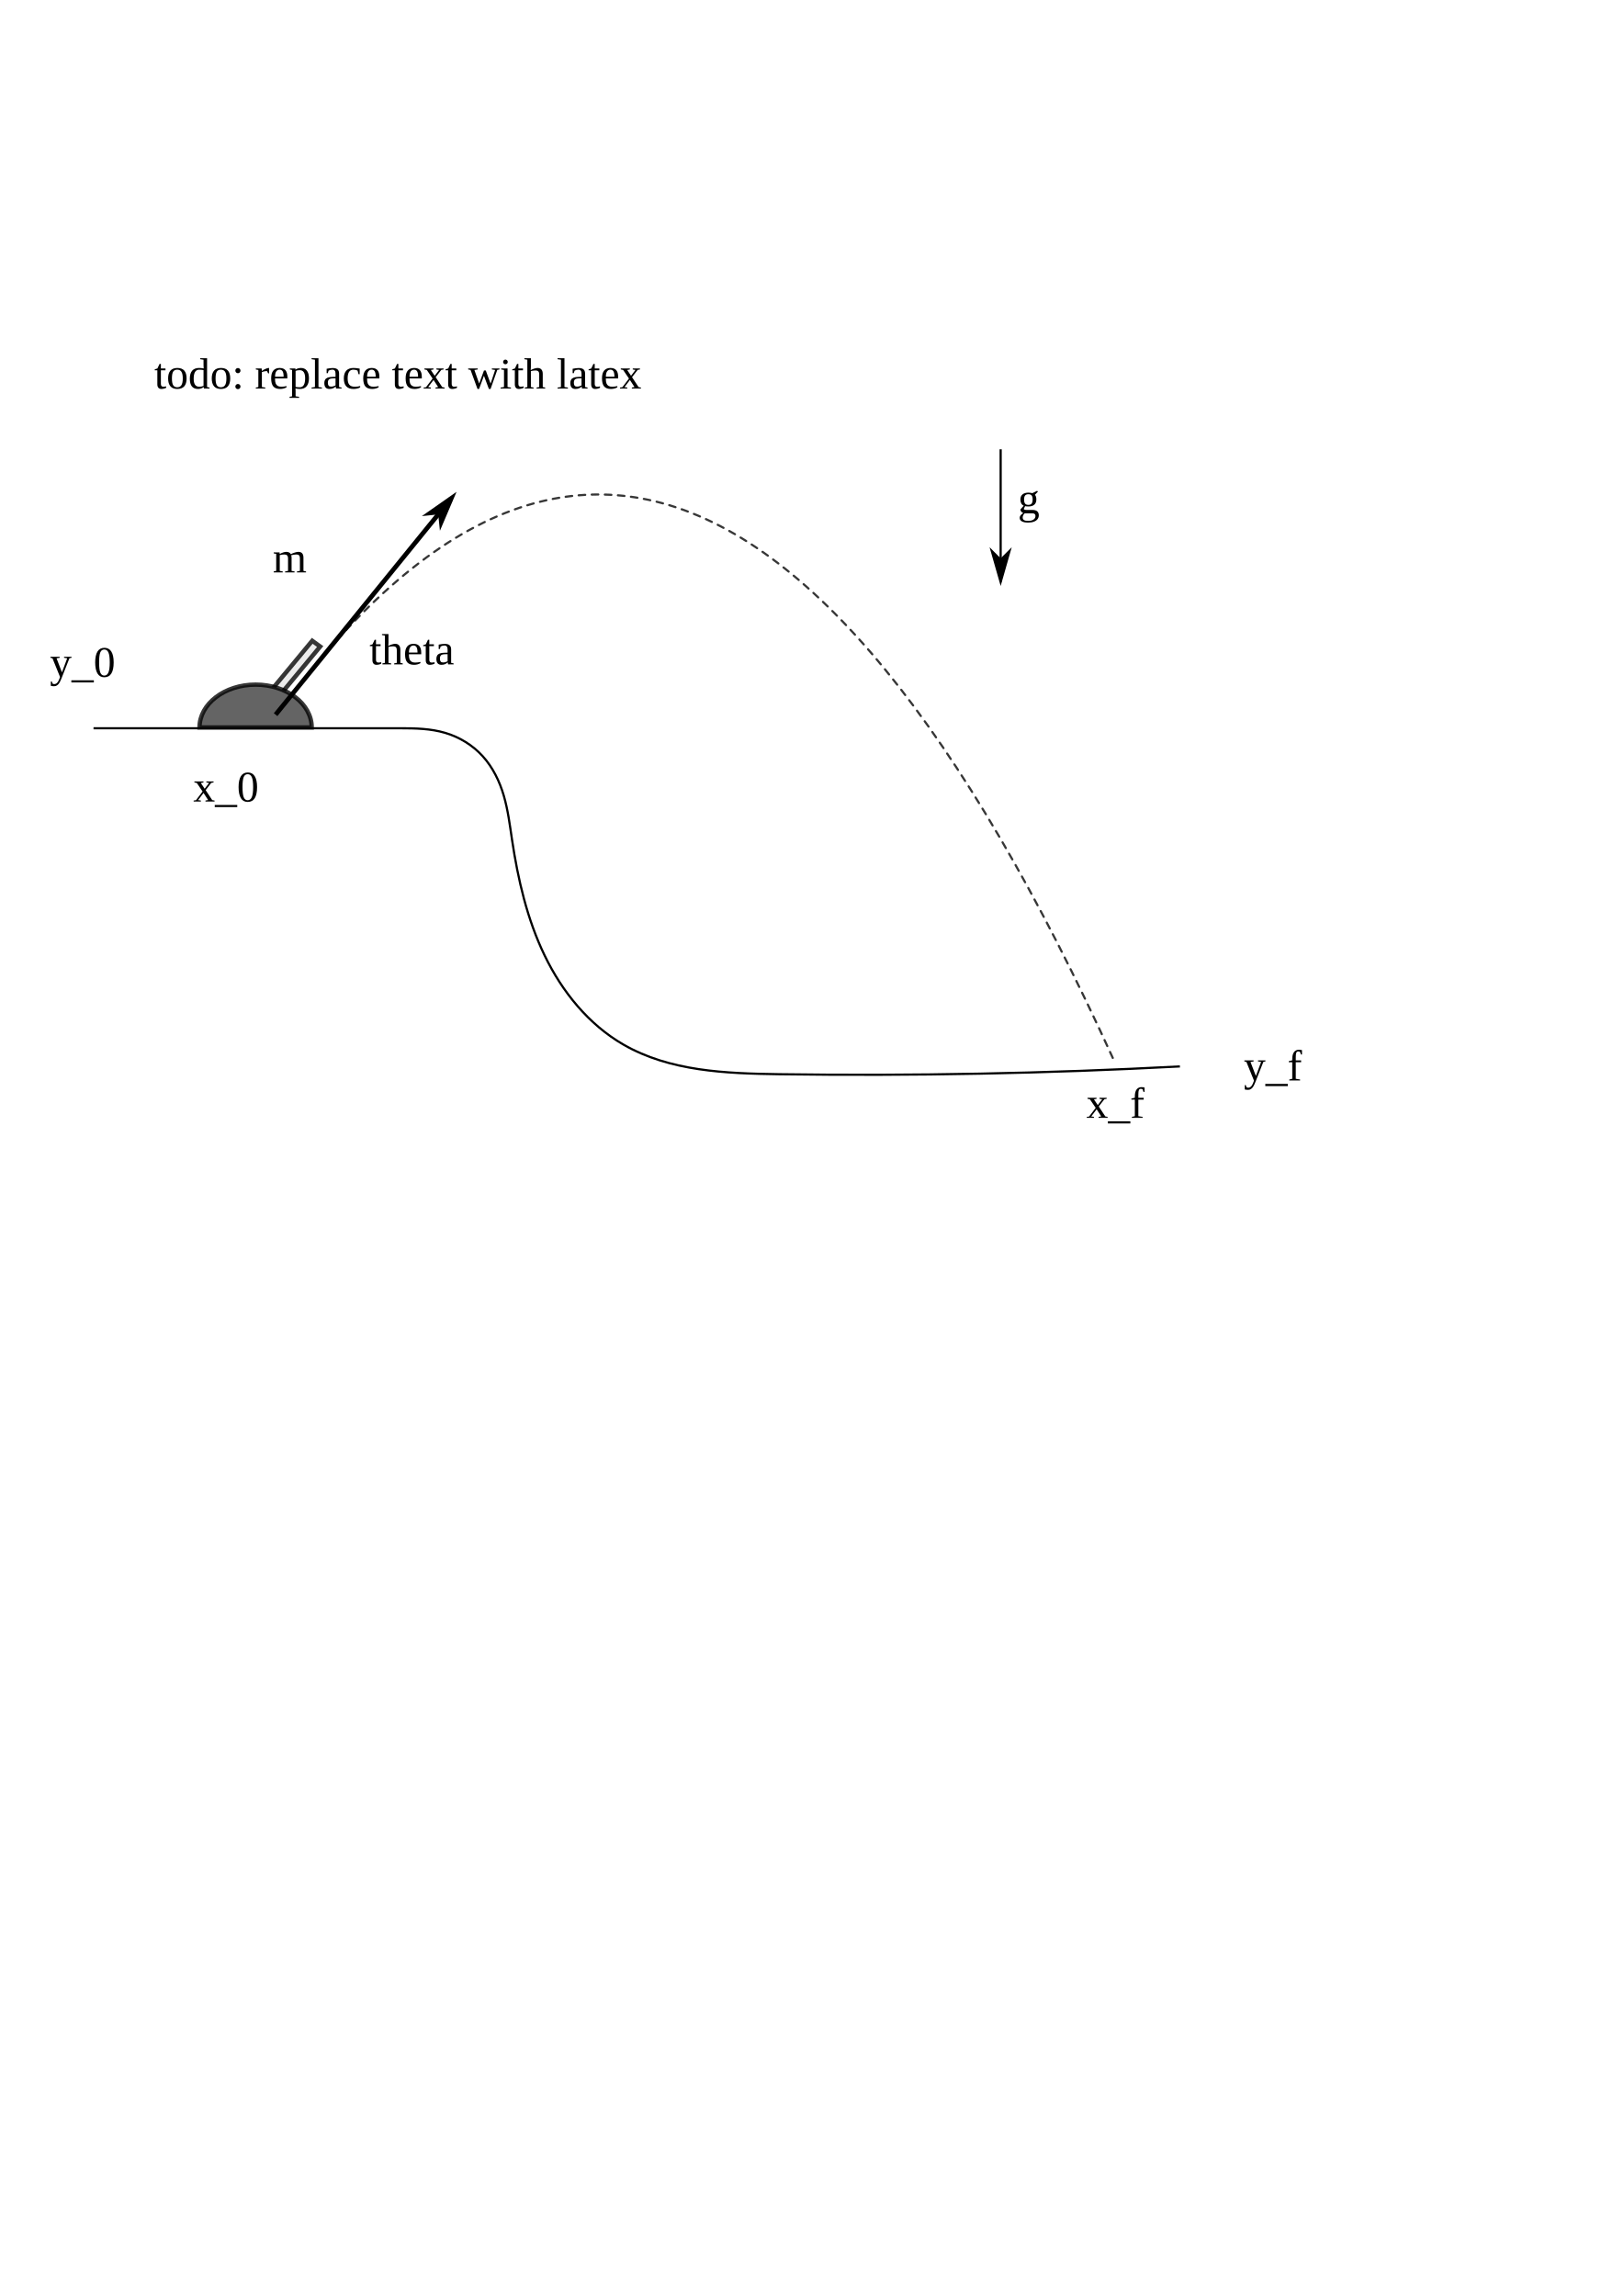
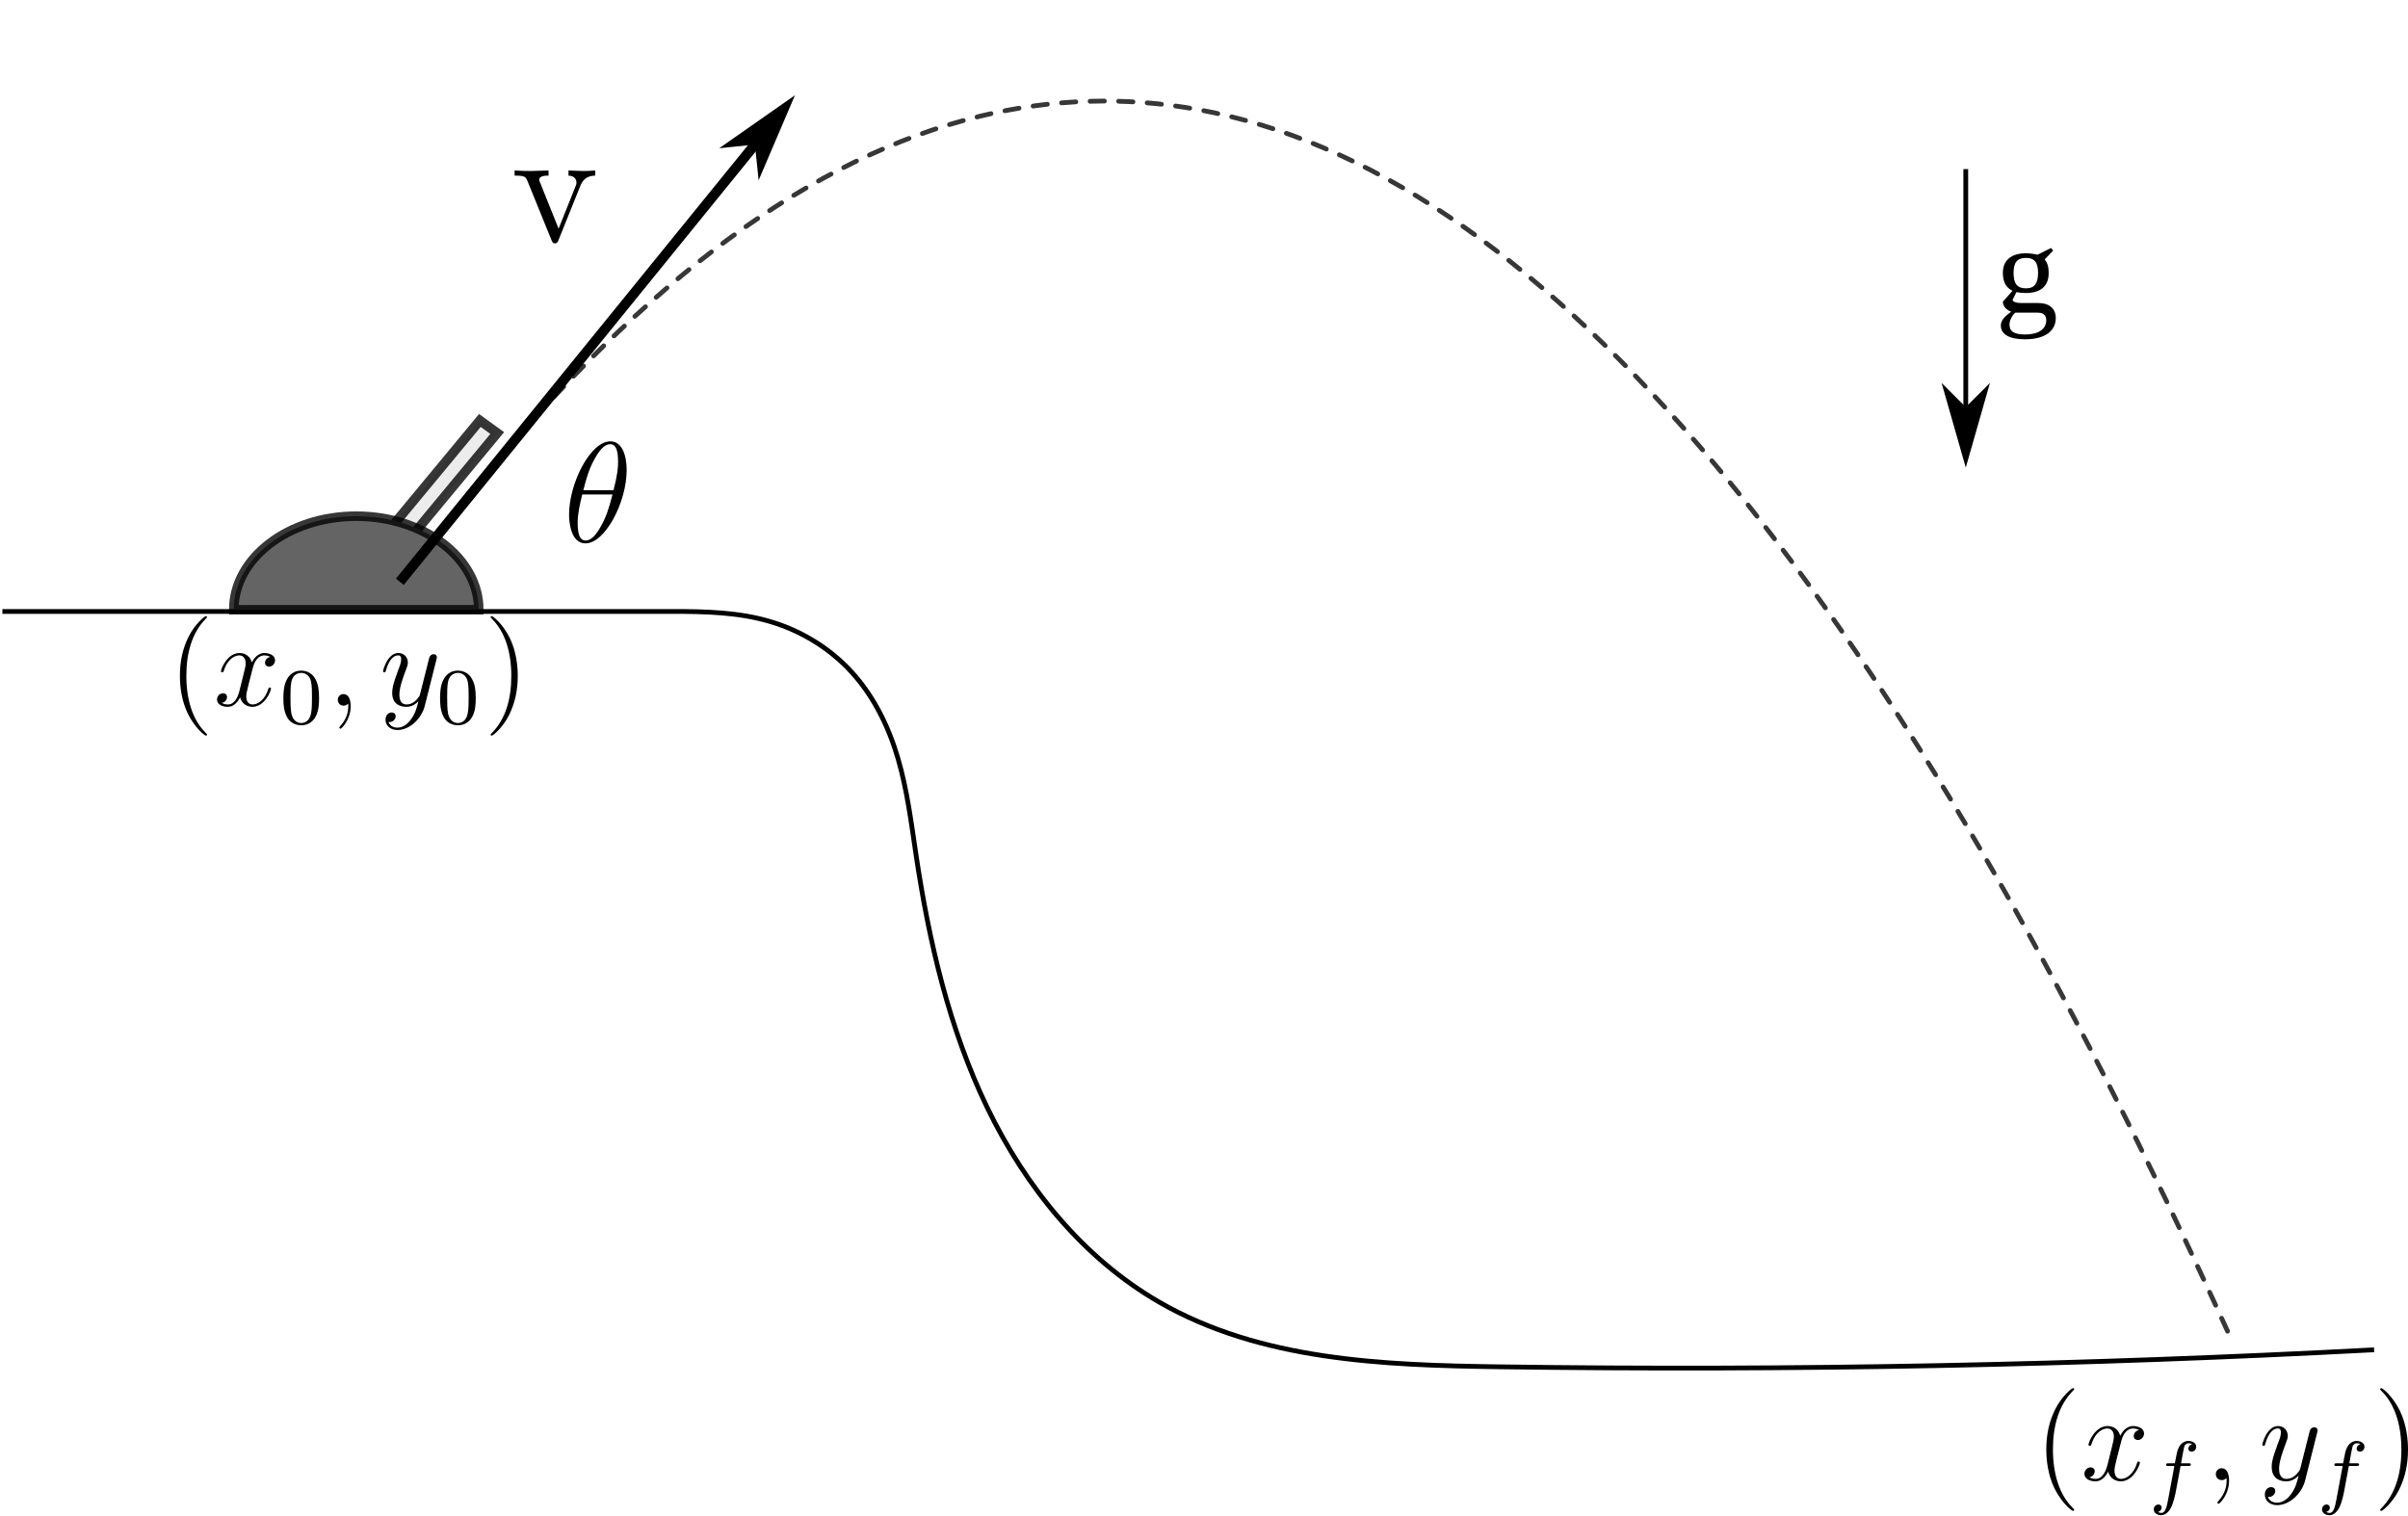
- <svg xmlns="http://www.w3.org/2000/svg" version="1.1" id="svg2" height="1052.362" width="744.094">
+ <svg xmlns="http://www.w3.org/2000/svg" xmlns:xlink="http://www.w3.org/1999/xlink" version="1.1" id="svg2" height="318.079" width="505.473">
  <defs id="defs4">
-     <marker style="overflow:visible;" id="Arrow1Mend" refX="0.0" refY="0.0" orient="auto">
-       <path transform="scale(0.4) rotate(180) translate(10,0)" style="fill-rule:evenodd;stroke:#000000;stroke-width:1.0pt;marker-start:none;" d="M 0.0,0.0 L 5.0,-5.0 L -12.5,0.0 L 5.0,5.0 L 0.0,0.0 z " id="path3779" />
+     <marker style="overflow:visible" id="Arrow1Mend" refX="0" refY="0" orient="auto">
+       <path transform="matrix(-0.4,0,0,-0.4,-4,0)" style="fill-rule:evenodd;stroke:#000000;stroke-width:1pt;marker-start:none" d="M 0,0 5,-5 -12.5,0 5,5 0,0 z" id="path3779" />
    </marker>
-     <marker style="overflow:visible;" id="Arrow1Lend" refX="0.0" refY="0.0" orient="auto">
-       <path transform="scale(0.8) rotate(180) translate(12.5,0)" style="fill-rule:evenodd;stroke:#000000;stroke-width:1.0pt;marker-start:none;" d="M 0.0,0.0 L 5.0,-5.0 L -12.5,0.0 L 5.0,5.0 L 0.0,0.0 z " id="path3773" />
+     <marker style="overflow:visible" id="Arrow1Lend" refX="0" refY="0" orient="auto">
+       <path transform="matrix(-0.8,0,0,-0.8,-10,0)" style="fill-rule:evenodd;stroke:#000000;stroke-width:1pt;marker-start:none" d="M 0,0 5,-5 -12.5,0 5,5 0,0 z" id="path3773" />
    </marker>
+     <path id="g248" d="m 3.912,-2.552 c 0,-0.856 -0.088,-1.376 -0.352,-1.888 -0.352,-0.704 -1,-0.88 -1.44,-0.88 -1.008,0 -1.376,0.752 -1.488,0.976 -0.288,0.584 -0.304,1.376 -0.304,1.792 0,0.528 0.024,1.336 0.408,1.976 0.368,0.592 0.96,0.744 1.384,0.744 0.384,0 1.072,-0.12 1.472,-0.912 0.296,-0.576 0.32,-1.288 0.32,-1.808 z M 2.12,-0.056 C 1.848,-0.056 1.296,-0.184 1.128,-1.024 1.04,-1.48 1.04,-2.232 1.04,-2.648 1.04,-3.2 1.04,-3.76 1.128,-4.2 1.296,-5.016 1.92,-5.096 2.12,-5.096 c 0.272,0 0.824,0.136 0.984,0.864 0.096,0.44 0.096,1.04 0.096,1.584 0,0.472 0,1.192 -0.096,1.64 -0.168,0.84 -0.72,0.952 -0.984,0.952 z" />
+     <path id="g1121" d="M 3.156,1.344 C 2.832,1.8 2.364,2.208 1.776,2.208 c -0.144,0 -0.72,-0.024 -0.9,-0.576 0.036,0.012 0.096,0.012 0.12,0.012 0.36,0 0.6,-0.312 0.6,-0.588 0,-0.276 -0.228,-0.372 -0.408,-0.372 -0.192,0 -0.612,0.144 -0.612,0.732 0,0.612 0.516,1.032 1.2,1.032 1.2,0 2.412,-1.104 2.748,-2.436 L 5.7,-4.668 c 0.012,-0.06 0.036,-0.132 0.036,-0.204 0,-0.18 -0.144,-0.3 -0.324,-0.3 -0.108,0 -0.36,0.048 -0.456,0.408 l -0.888,3.528 c -0.06,0.216 -0.06,0.24 -0.156,0.372 -0.24,0.336 -0.636,0.744 -1.212,0.744 -0.672,0 -0.732,-0.66 -0.732,-0.984 0,-0.684 0.324,-1.608 0.648,-2.472 0.132,-0.348 0.204,-0.516 0.204,-0.756 0,-0.504 -0.36,-0.96 -0.948,-0.96 -1.104,0 -1.548,1.74 -1.548,1.836 0,0.048 0.048,0.108 0.132,0.108 0.108,0 0.12,-0.048 0.168,-0.216 0.288,-1.008 0.744,-1.488 1.212,-1.488 0.108,0 0.312,0 0.312,0.396 0,0.312 -0.132,0.66 -0.312,1.116 -0.588,1.572 -0.588,1.968 -0.588,2.256 0,1.14 0.816,1.404 1.416,1.404 0.348,0 0.78,-0.108 1.2,-0.552 l 0.012,0.012 c -0.18,0.708 -0.3,1.176 -0.72,1.764 z" />
+     <path id="g1120" d="m 5.688,-4.896 c -0.384,0.072 -0.528,0.36 -0.528,0.588 0,0.288 0.228,0.384 0.396,0.384 0.36,0 0.612,-0.312 0.612,-0.636 0,-0.504 -0.576,-0.732 -1.08,-0.732 -0.732,0 -1.14,0.72 -1.248,0.948 -0.276,-0.9 -1.02,-0.948 -1.236,-0.948 -1.224,0 -1.872,1.572 -1.872,1.836 0,0.048 0.048,0.108 0.132,0.108 0.096,0 0.12,-0.072 0.144,-0.12 0.408,-1.332 1.212,-1.584 1.56,-1.584 0.54,0 0.648,0.504 0.648,0.792 0,0.264 -0.072,0.54 -0.216,1.116 -0.192,0.768 -0.24,0.948 -0.408,1.644 -0.18,0.72 -0.528,1.38 -1.164,1.38 -0.06,0 -0.36,0 -0.612,-0.156 0.432,-0.084 0.528,-0.444 0.528,-0.588 0,-0.24 -0.18,-0.384 -0.408,-0.384 -0.288,0 -0.6,0.252 -0.6,0.636 0,0.504 0.564,0.732 1.08,0.732 0.576,0 0.984,-0.456 1.236,-0.948 0.192,0.708 0.792,0.948 1.236,0.948 1.224,0 1.872,-1.572 1.872,-1.836 0,-0.06 -0.048,-0.108 -0.12,-0.108 -0.108,0 -0.12,0.06 -0.156,0.156 -0.324,1.056 -1.02,1.548 -1.56,1.548 -0.42,0 -0.648,-0.312 -0.648,-0.804 0,-0.264 0.048,-0.456 0.24,-1.248 0.144,-0.552 0.3,-1.188 0.42,-1.632 0.18,-0.72 0.588,-1.248 1.14,-1.248 0.024,0 0.36,0 0.612,0.156 z" />
+     <path id="g159" d="m 2.34,0.048 c 0,-0.696 -0.228,-1.212 -0.72,-1.212 -0.384,0 -0.576,0.312 -0.576,0.576 C 1.044,-0.324 1.224,0 1.632,0 1.788,0 1.92,-0.048 2.028,-0.156 2.052,-0.18 2.064,-0.18 2.076,-0.18 2.1,-0.18 2.1,-0.012 2.1,0.048 2.1,0.444 2.028,1.224 1.332,2.004 1.2,2.148 1.2,2.172 1.2,2.196 c 0,0.06 0.06,0.12 0.12,0.12 0.096,0 1.02,-0.888 1.02,-2.268 z" />
+     <path id="g041" d="M 3.384,-2.988 C 3.384,-3.9 3.264,-5.388 2.592,-6.78 1.884,-8.22 0.9,-9 0.768,-9 0.72,-9 0.66,-8.976 0.66,-8.904 c 0,0.036 0,0.06 0.204,0.264 1.2,1.212 1.872,3.192 1.872,5.64 0,2.328 -0.564,4.332 -1.956,5.748 -0.12,0.108 -0.12,0.132 -0.12,0.168 0,0.072 0.06,0.096 0.108,0.096 0.156,0 1.14,-0.864 1.728,-2.04 0.612,-1.224 0.888,-2.52 0.888,-3.96 z" />
+     <path id="g040" d="M 3.9,2.916 C 3.9,2.88 3.9,2.856 3.696,2.652 2.496,1.44 1.824,-0.54 1.824,-2.988 1.824,-5.316 2.388,-7.32 3.78,-8.736 3.9,-8.844 3.9,-8.868 3.9,-8.904 3.9,-8.976 3.84,-9 3.792,-9 c -0.156,0 -1.14,0.864 -1.728,2.04 -0.612,1.212 -0.888,2.496 -0.888,3.972 0,1.068 0.168,2.496 0.792,3.78 0.708,1.44 1.692,2.22 1.824,2.22 C 3.84,3.012 3.9,2.988 3.9,2.916 z" />
+     <path id="g1121-2" d="M 3.156,1.344 C 2.832,1.8 2.364,2.208 1.776,2.208 c -0.144,0 -0.72,-0.024 -0.9,-0.576 0.036,0.012 0.096,0.012 0.12,0.012 0.36,0 0.6,-0.312 0.6,-0.588 0,-0.276 -0.228,-0.372 -0.408,-0.372 -0.192,0 -0.612,0.144 -0.612,0.732 0,0.612 0.516,1.032 1.2,1.032 1.2,0 2.412,-1.104 2.748,-2.436 L 5.7,-4.668 c 0.012,-0.06 0.036,-0.132 0.036,-0.204 0,-0.18 -0.144,-0.3 -0.324,-0.3 -0.108,0 -0.36,0.048 -0.456,0.408 l -0.888,3.528 c -0.06,0.216 -0.06,0.24 -0.156,0.372 -0.24,0.336 -0.636,0.744 -1.212,0.744 -0.672,0 -0.732,-0.66 -0.732,-0.984 0,-0.684 0.324,-1.608 0.648,-2.472 0.132,-0.348 0.204,-0.516 0.204,-0.756 0,-0.504 -0.36,-0.96 -0.948,-0.96 -1.104,0 -1.548,1.74 -1.548,1.836 0,0.048 0.048,0.108 0.132,0.108 0.108,0 0.12,-0.048 0.168,-0.216 0.288,-1.008 0.744,-1.488 1.212,-1.488 0.108,0 0.312,0 0.312,0.396 0,0.312 -0.132,0.66 -0.312,1.116 -0.588,1.572 -0.588,1.968 -0.588,2.256 0,1.14 0.816,1.404 1.416,1.404 0.348,0 0.78,-0.108 1.2,-0.552 l 0.012,0.012 c -0.18,0.708 -0.3,1.176 -0.72,1.764 z" />
+     <path id="g1120-0" d="m 5.688,-4.896 c -0.384,0.072 -0.528,0.36 -0.528,0.588 0,0.288 0.228,0.384 0.396,0.384 0.36,0 0.612,-0.312 0.612,-0.636 0,-0.504 -0.576,-0.732 -1.08,-0.732 -0.732,0 -1.14,0.72 -1.248,0.948 -0.276,-0.9 -1.02,-0.948 -1.236,-0.948 -1.224,0 -1.872,1.572 -1.872,1.836 0,0.048 0.048,0.108 0.132,0.108 0.096,0 0.12,-0.072 0.144,-0.12 0.408,-1.332 1.212,-1.584 1.56,-1.584 0.54,0 0.648,0.504 0.648,0.792 0,0.264 -0.072,0.54 -0.216,1.116 -0.192,0.768 -0.24,0.948 -0.408,1.644 -0.18,0.72 -0.528,1.38 -1.164,1.38 -0.06,0 -0.36,0 -0.612,-0.156 0.432,-0.084 0.528,-0.444 0.528,-0.588 0,-0.24 -0.18,-0.384 -0.408,-0.384 -0.288,0 -0.6,0.252 -0.6,0.636 0,0.504 0.564,0.732 1.08,0.732 0.576,0 0.984,-0.456 1.236,-0.948 0.192,0.708 0.792,0.948 1.236,0.948 1.224,0 1.872,-1.572 1.872,-1.836 0,-0.06 -0.048,-0.108 -0.12,-0.108 -0.108,0 -0.12,0.06 -0.156,0.156 -0.324,1.056 -1.02,1.548 -1.56,1.548 -0.42,0 -0.648,-0.312 -0.648,-0.804 0,-0.264 0.048,-0.456 0.24,-1.248 0.144,-0.552 0.3,-1.188 0.42,-1.632 0.18,-0.72 0.588,-1.248 1.14,-1.248 0.024,0 0.36,0 0.612,0.156 z" />
+     <path id="g159-9" d="m 2.34,0.048 c 0,-0.696 -0.228,-1.212 -0.72,-1.212 -0.384,0 -0.576,0.312 -0.576,0.576 C 1.044,-0.324 1.224,0 1.632,0 1.788,0 1.92,-0.048 2.028,-0.156 2.052,-0.18 2.064,-0.18 2.076,-0.18 2.1,-0.18 2.1,-0.012 2.1,0.048 2.1,0.444 2.028,1.224 1.332,2.004 1.2,2.148 1.2,2.172 1.2,2.196 c 0,0.06 0.06,0.12 0.12,0.12 0.096,0 1.02,-0.888 1.02,-2.268 z" />
+     <path id="g041-2" d="M 3.384,-2.988 C 3.384,-3.9 3.264,-5.388 2.592,-6.78 1.884,-8.22 0.9,-9 0.768,-9 0.72,-9 0.66,-8.976 0.66,-8.904 c 0,0.036 0,0.06 0.204,0.264 1.2,1.212 1.872,3.192 1.872,5.64 0,2.328 -0.564,4.332 -1.956,5.748 -0.12,0.108 -0.12,0.132 -0.12,0.168 0,0.072 0.06,0.096 0.108,0.096 0.156,0 1.14,-0.864 1.728,-2.04 0.612,-1.224 0.888,-2.52 0.888,-3.96 z" />
+     <path id="g040-5" d="M 3.9,2.916 C 3.9,2.88 3.9,2.856 3.696,2.652 2.496,1.44 1.824,-0.54 1.824,-2.988 1.824,-5.316 2.388,-7.32 3.78,-8.736 3.9,-8.844 3.9,-8.868 3.9,-8.904 3.9,-8.976 3.84,-9 3.792,-9 c -0.156,0 -1.14,0.864 -1.728,2.04 -0.612,1.212 -0.888,2.496 -0.888,3.972 0,1.068 0.168,2.496 0.792,3.78 0.708,1.44 1.692,2.22 1.824,2.22 C 3.84,3.012 3.9,2.988 3.9,2.916 z" />
+     <path id="g2102" d="m 3.064,-3.184 h 0.744 c 0.16,0 0.256,0 0.256,-0.152 0,-0.112 -0.104,-0.112 -0.24,-0.112 H 3.112 C 3.24,-4.168 3.32,-4.624 3.4,-4.984 3.432,-5.12 3.456,-5.208 3.576,-5.304 3.68,-5.392 3.744,-5.408 3.832,-5.408 c 0.12,0 0.248,0.024 0.352,0.088 -0.04,0.016 -0.088,0.04 -0.128,0.064 -0.136,0.072 -0.232,0.216 -0.232,0.376 0,0.184 0.144,0.296 0.32,0.296 0.232,0 0.448,-0.2 0.448,-0.48 0,-0.376 -0.384,-0.568 -0.768,-0.568 -0.272,0 -0.776,0.128 -1.032,0.864 -0.072,0.184 -0.072,0.2 -0.288,1.32 h -0.6 c -0.16,0 -0.256,0 -0.256,0.152 0,0.112 0.104,0.112 0.24,0.112 H 2.456 L 1.88,-0.08 C 1.728,0.728 1.608,1.408 1.184,1.408 1.16,1.408 0.992,1.408 0.84,1.312 1.208,1.224 1.208,0.888 1.208,0.88 1.208,0.696 1.064,0.584 0.888,0.584 0.672,0.584 0.44,0.768 0.44,1.072 c 0,0.336 0.344,0.56 0.744,0.56 C 1.672,1.632 2.008,1.12 2.112,0.92 2.4,0.392 2.584,-0.608 2.6,-0.688 l 0.464,-2.496 z" />
+     <path id="g118" d="m 5.316,-6.036 c 0,-1.224 -0.384,-2.412 -1.368,-2.412 -1.68,0 -3.468,3.516 -3.468,6.156 0,0.552 0.12,2.412 1.38,2.412 1.632,0 3.456,-3.432 3.456,-6.156 z M 1.68,-4.344 c 0.18,-0.708 0.432,-1.716 0.912,-2.568 0.396,-0.72 0.816,-1.296 1.344,-1.296 0.396,0 0.66,0.336 0.66,1.488 0,0.432 -0.036,1.032 -0.384,2.376 H 1.68 z m 2.448,0.36 C 3.828,-2.808 3.576,-2.052 3.144,-1.296 2.796,-0.684 2.376,-0.12 1.872,-0.12 1.5,-0.12 1.2,-0.408 1.2,-1.596 c 0,-0.78 0.192,-1.596 0.384,-2.388 h 2.544 z" />
  </defs>
-   <g id="layer1">
+   <g id="layer1" transform="translate(-42.35714,-205.4336)">
    <rect transform="matrix(0.8097221,0.5868135,-0.6380266,0.7700143,0,0)" y="154.169" x="298.196" height="42.267" width="4.497" id="rect3761" style="fill:#000000;fill-opacity:0.078;stroke:#000000;stroke-width:2.002;stroke-linecap:round;stroke-miterlimit:4;stroke-opacity:0.784;stroke-dasharray:none;stroke-dashoffset:0" />
    <path id="path2985" d="m 42.857,333.791 140.714,0 c 6.864,0 13.822,0.162 20.405,2.105 6.583,1.942 12.656,5.649 17.26,10.739 4.604,5.091 7.689,11.419 9.617,18.007 1.928,6.587 2.774,13.433 3.79,20.221 2.732,18.248 6.924,36.462 14.949,53.077 8.025,16.615 20.137,31.635 36.122,40.851 21.238,12.244 46.916,13.229 71.429,13.571 61.207,0.856 122.444,-0.335 183.571,-3.571" style="fill:none;stroke:#000000;stroke-width:1px;stroke-linecap:butt;stroke-linejoin:miter;stroke-opacity:1" />
-     <path transform="translate(-9.285714,10)" d="m 100.714,323.434 a 25.714,19.643 0 0 1 51.429,0 l -25.714,0 z" id="path2991" style="fill:#646464;fill-opacity:1;stroke:#000000;stroke-width:2;stroke-linecap:round;stroke-miterlimit:4;stroke-opacity:0.784;stroke-dasharray:none;stroke-dashoffset:0" />
+     <path transform="translate(-9.285714,10)" d="m 100.714,323.434 c 0,-10.848 11.513,-19.643 25.714,-19.643 14.202,0 25.714,8.794 25.714,19.643 l -25.714,0 z" id="path2991" style="fill:#646464;fill-opacity:1;stroke:#000000;stroke-width:2;stroke-linecap:round;stroke-miterlimit:4;stroke-opacity:0.784;stroke-dasharray:none;stroke-dashoffset:0" />
    <path id="path3763" d="m 126.295,327.559 80.325,-98.917" style="fill:none;stroke:#000000;stroke-width:2.1;stroke-linecap:butt;stroke-linejoin:miter;stroke-miterlimit:4;stroke-opacity:1;stroke-dasharray:none;marker-end:url(#Arrow1Mend)" />
-     <path id="path6083" title="-x*x/2  + 1" d="m 142.857,306.863 c 17.517,-21.386 35.034,-38.499 52.551,-51.338 17.517,-12.839 35.034,-21.386 52.551,-25.669 15.341,-3.75 30.682,-4.21 46.023,-1.395 2.176,0.399 4.352,0.864 6.528,1.395 17.517,4.274 35.034,12.839 52.551,25.669 17.517,12.83 35.034,29.951 52.551,51.338 17.517,21.386 35.034,47.064 52.551,77.007 17.517,29.943 35.034,64.176 52.551,102.675" style="fill:none;stroke:#000000;stroke-width:1;stroke-linecap:round;stroke-miterlimit:4;stroke-opacity:0.784;stroke-dasharray:3,3;stroke-dashoffset:0" />
+     <path id="path6083" title="-x*x/2  + 1" d="m 142.857,306.863 c 17.517,-21.386 35.034,-38.499 52.551,-51.338 17.517,-12.839 35.034,-21.386 52.551,-25.669 15.341,-3.75 30.682,-4.21 46.023,-1.395 2.176,0.399 4.352,0.864 6.528,1.395 17.517,4.274 35.034,12.839 52.551,25.669 17.517,12.83 35.034,29.951 52.551,51.338 17.517,21.386 35.034,47.064 52.551,77.007 17.517,29.943 35.034,64.176 52.551,102.675" style="fill:none;stroke:#000000;stroke-width:1;stroke-linecap:round;stroke-miterlimit:4;stroke-opacity:0.784;stroke-dasharray:3, 3;stroke-dashoffset:0" />
    <text id="text6234" y="398.791" x="147.857" style="font-size:40px;font-style:normal;font-weight:normal;line-height:125%;letter-spacing:0px;word-spacing:0px;fill:#000000;fill-opacity:1;stroke:none;font-family:Times New Roman;-inkscape-font-specification:Times New Roman" xml:space="preserve">
      <tspan y="398.791" x="147.857" id="tspan6236" />
    </text>
-     <flowRoot style="fill:black;stroke:none;stroke-opacity:1;stroke-width:1px;stroke-linejoin:miter;stroke-linecap:butt;fill-opacity:1;font-family:Times New Roman;font-style:normal;font-weight:normal;font-size:40px;line-height:125%;letter-spacing:0px;word-spacing:0px;-inkscape-font-specification:Times New Roman" id="flowRoot3012" xml:space="preserve">
+     <flowRoot style="font-size:40px;font-style:normal;font-weight:normal;line-height:125%;letter-spacing:0px;word-spacing:0px;fill:#000000;fill-opacity:1;stroke:none;font-family:Times New Roman;-inkscape-font-specification:Times New Roman" id="flowRoot3012" xml:space="preserve">
      <flowRegion id="flowRegion3014">
        <rect y="296.648" x="14.286" height="165.714" width="195" id="rect3016" />
      </flowRegion>
      <flowPara id="flowPara3018" />
    </flowRoot>
    <g id="g3052" />
-     <text xml:space="preserve" style="font-size:20px;font-style:normal;font-weight:normal;line-height:125%;letter-spacing:0px;word-spacing:0px;fill:#000000;fill-opacity:1;stroke:none;font-family:Times New Roman;-inkscape-font-specification:Times New Roman" x="88.571" y="367.362" id="text3028">
-       <tspan id="tspan3030" x="88.571" y="367.362">x_0</tspan>
+     <text xml:space="preserve" style="font-size:26.319px;font-style:normal;font-weight:normal;line-height:125%;letter-spacing:0px;word-spacing:0px;fill:#000000;fill-opacity:1;stroke:none;font-family:Times New Roman;-inkscape-font-specification:Times New Roman" x="461.24" y="270.992" id="text3044">
+       <tspan id="tspan3046" x="461.24" y="270.992">g</tspan>
    </text>
-     <text xml:space="preserve" style="font-size:20px;font-style:normal;font-weight:normal;line-height:125%;letter-spacing:0px;word-spacing:0px;fill:#000000;fill-opacity:1;stroke:none;font-family:Times New Roman;-inkscape-font-specification:Times New Roman" x="22.857" y="310.219" id="text3032">
-       <tspan id="tspan3034" x="22.857" y="310.219">y_0</tspan>
-     </text>
-     <text xml:space="preserve" style="font-size:20px;font-style:normal;font-weight:normal;line-height:125%;letter-spacing:0px;word-spacing:0px;fill:#000000;fill-opacity:1;stroke:none;font-family:Times New Roman;-inkscape-font-specification:Times New Roman" x="169.286" y="304.505" id="text3036">
-       <tspan id="tspan3038" x="169.286" y="304.505">theta</tspan>
-     </text>
-     <text xml:space="preserve" style="font-size:20px;font-style:normal;font-weight:normal;line-height:125%;letter-spacing:0px;word-spacing:0px;fill:#000000;fill-opacity:1;stroke:none;font-family:Times New Roman;-inkscape-font-specification:Times New Roman" x="125" y="262.362" id="text3040">
-       <tspan id="tspan3042" x="125" y="262.362">m</tspan>
-     </text>
-     <text xml:space="preserve" style="font-size:20px;font-style:normal;font-weight:normal;line-height:125%;letter-spacing:0px;word-spacing:0px;fill:#000000;fill-opacity:1;stroke:none;font-family:Times New Roman;-inkscape-font-specification:Times New Roman" x="466.429" y="235.219" id="text3044">
-       <tspan id="tspan3046" x="466.429" y="235.219">g</tspan>
-     </text>
-     <text xml:space="preserve" style="font-size:20px;font-style:normal;font-weight:normal;line-height:125%;letter-spacing:0px;word-spacing:0px;fill:#000000;fill-opacity:1;stroke:none;font-family:Times New Roman;-inkscape-font-specification:Times New Roman" x="497.857" y="512.362" id="text3048">
-       <tspan id="tspan3050" x="497.857" y="512.362">x_f</tspan>
-     </text>
-     <text xml:space="preserve" style="font-size:20px;font-style:normal;font-weight:normal;line-height:125%;letter-spacing:0px;word-spacing:0px;fill:#000000;fill-opacity:1;stroke:none;font-family:Times New Roman;-inkscape-font-specification:Times New Roman" x="570" y="495.219" id="text3052">
-       <tspan id="tspan3054" x="570" y="495.219">y_f</tspan>
-     </text>
-     <path style="fill:none;stroke:#000000;stroke-width:1px;stroke-linecap:butt;stroke-linejoin:miter;stroke-opacity:1;marker-end:url(#Arrow1Lend)" d="m 458.571,205.934 0,60.714" id="path3056" />
-     <text xml:space="preserve" style="font-size:20px;font-style:normal;font-weight:normal;line-height:125%;letter-spacing:0px;word-spacing:0px;fill:#000000;fill-opacity:1;stroke:none;font-family:Times New Roman;-inkscape-font-specification:Times New Roman" x="70.714" y="178.076" id="text4208">
-       <tspan id="tspan4210" x="70.714" y="178.076">todo: replace text with latex</tspan>
+     <path style="fill:none;stroke:#000000;stroke-width:1px;stroke-linecap:butt;stroke-linejoin:miter;stroke-opacity:1;marker-end:url(#Arrow1Lend)" d="m 455,240.934 0,60.714" id="path3056" />
+     <g transform="matrix(2.089145,0,0,2.089145,-40.63294,215.6867)" id="page1">
+       <use id="use3076" y="66" xlink:href="#g040" x="56.625" width="1" height="1" />
+       <use id="use3078" y="66" xlink:href="#g1120" x="61.194" width="1" height="1" />
+       <use id="use3080" y="67.8" xlink:href="#g248" x="67.871" width="1" height="1" />
+       <use id="use3082" y="66" xlink:href="#g159" x="72.621" width="1" height="1" />
+       <use id="use3084" y="66" xlink:href="#g1121" x="77.885" width="1" height="1" />
+       <use id="use3086" y="67.8" xlink:href="#g248" x="83.614" width="1" height="1" />
+       <use id="use3088" y="66" xlink:href="#g041" x="88.364" width="1" height="1" />
+     </g>
+     <g transform="matrix(2.146084,0,0,2.146084,347.8602,374.5057)" id="page1-8">
+       <use id="use3141" y="66" xlink:href="#g040-5" x="56.625" width="1" height="1" />
+       <use id="use3143" y="66" xlink:href="#g1120-0" x="61.194" width="1" height="1" />
+       <use id="use3145" y="67.8" xlink:href="#g2102" x="67.871" width="1" height="1" />
+       <use id="use3147" y="66" xlink:href="#g159-9" x="73.337" width="1" height="1" />
+       <use id="use3149" y="66" xlink:href="#g1121-2" x="78.6" width="1" height="1" />
+       <use id="use3151" y="67.8" xlink:href="#g2102" x="84.329" width="1" height="1" />
+       <use id="use3153" y="66" xlink:href="#g041-2" x="89.795" width="1" height="1" />
+     </g>
+     <g transform="matrix(2.5004,0,0,2.5004,19.02633,154.176)" id="page1-6">
+       <use id="use3201" y="66" xlink:href="#g118" x="56.625" width="1" height="1" />
+     </g>
+     <text xml:space="preserve" style="font-size:34.607px;font-style:normal;font-variant:normal;font-weight:normal;font-stretch:normal;line-height:125%;letter-spacing:0px;word-spacing:0px;fill:#000000;fill-opacity:1;stroke:none;font-family:LMRoman10;-inkscape-font-specification:LMRoman10" x="149.722" y="256.144" id="text3213">
+       <tspan x="149.722" y="256.144" id="tspan3217">v</tspan>
    </text>
  </g>
</svg>
